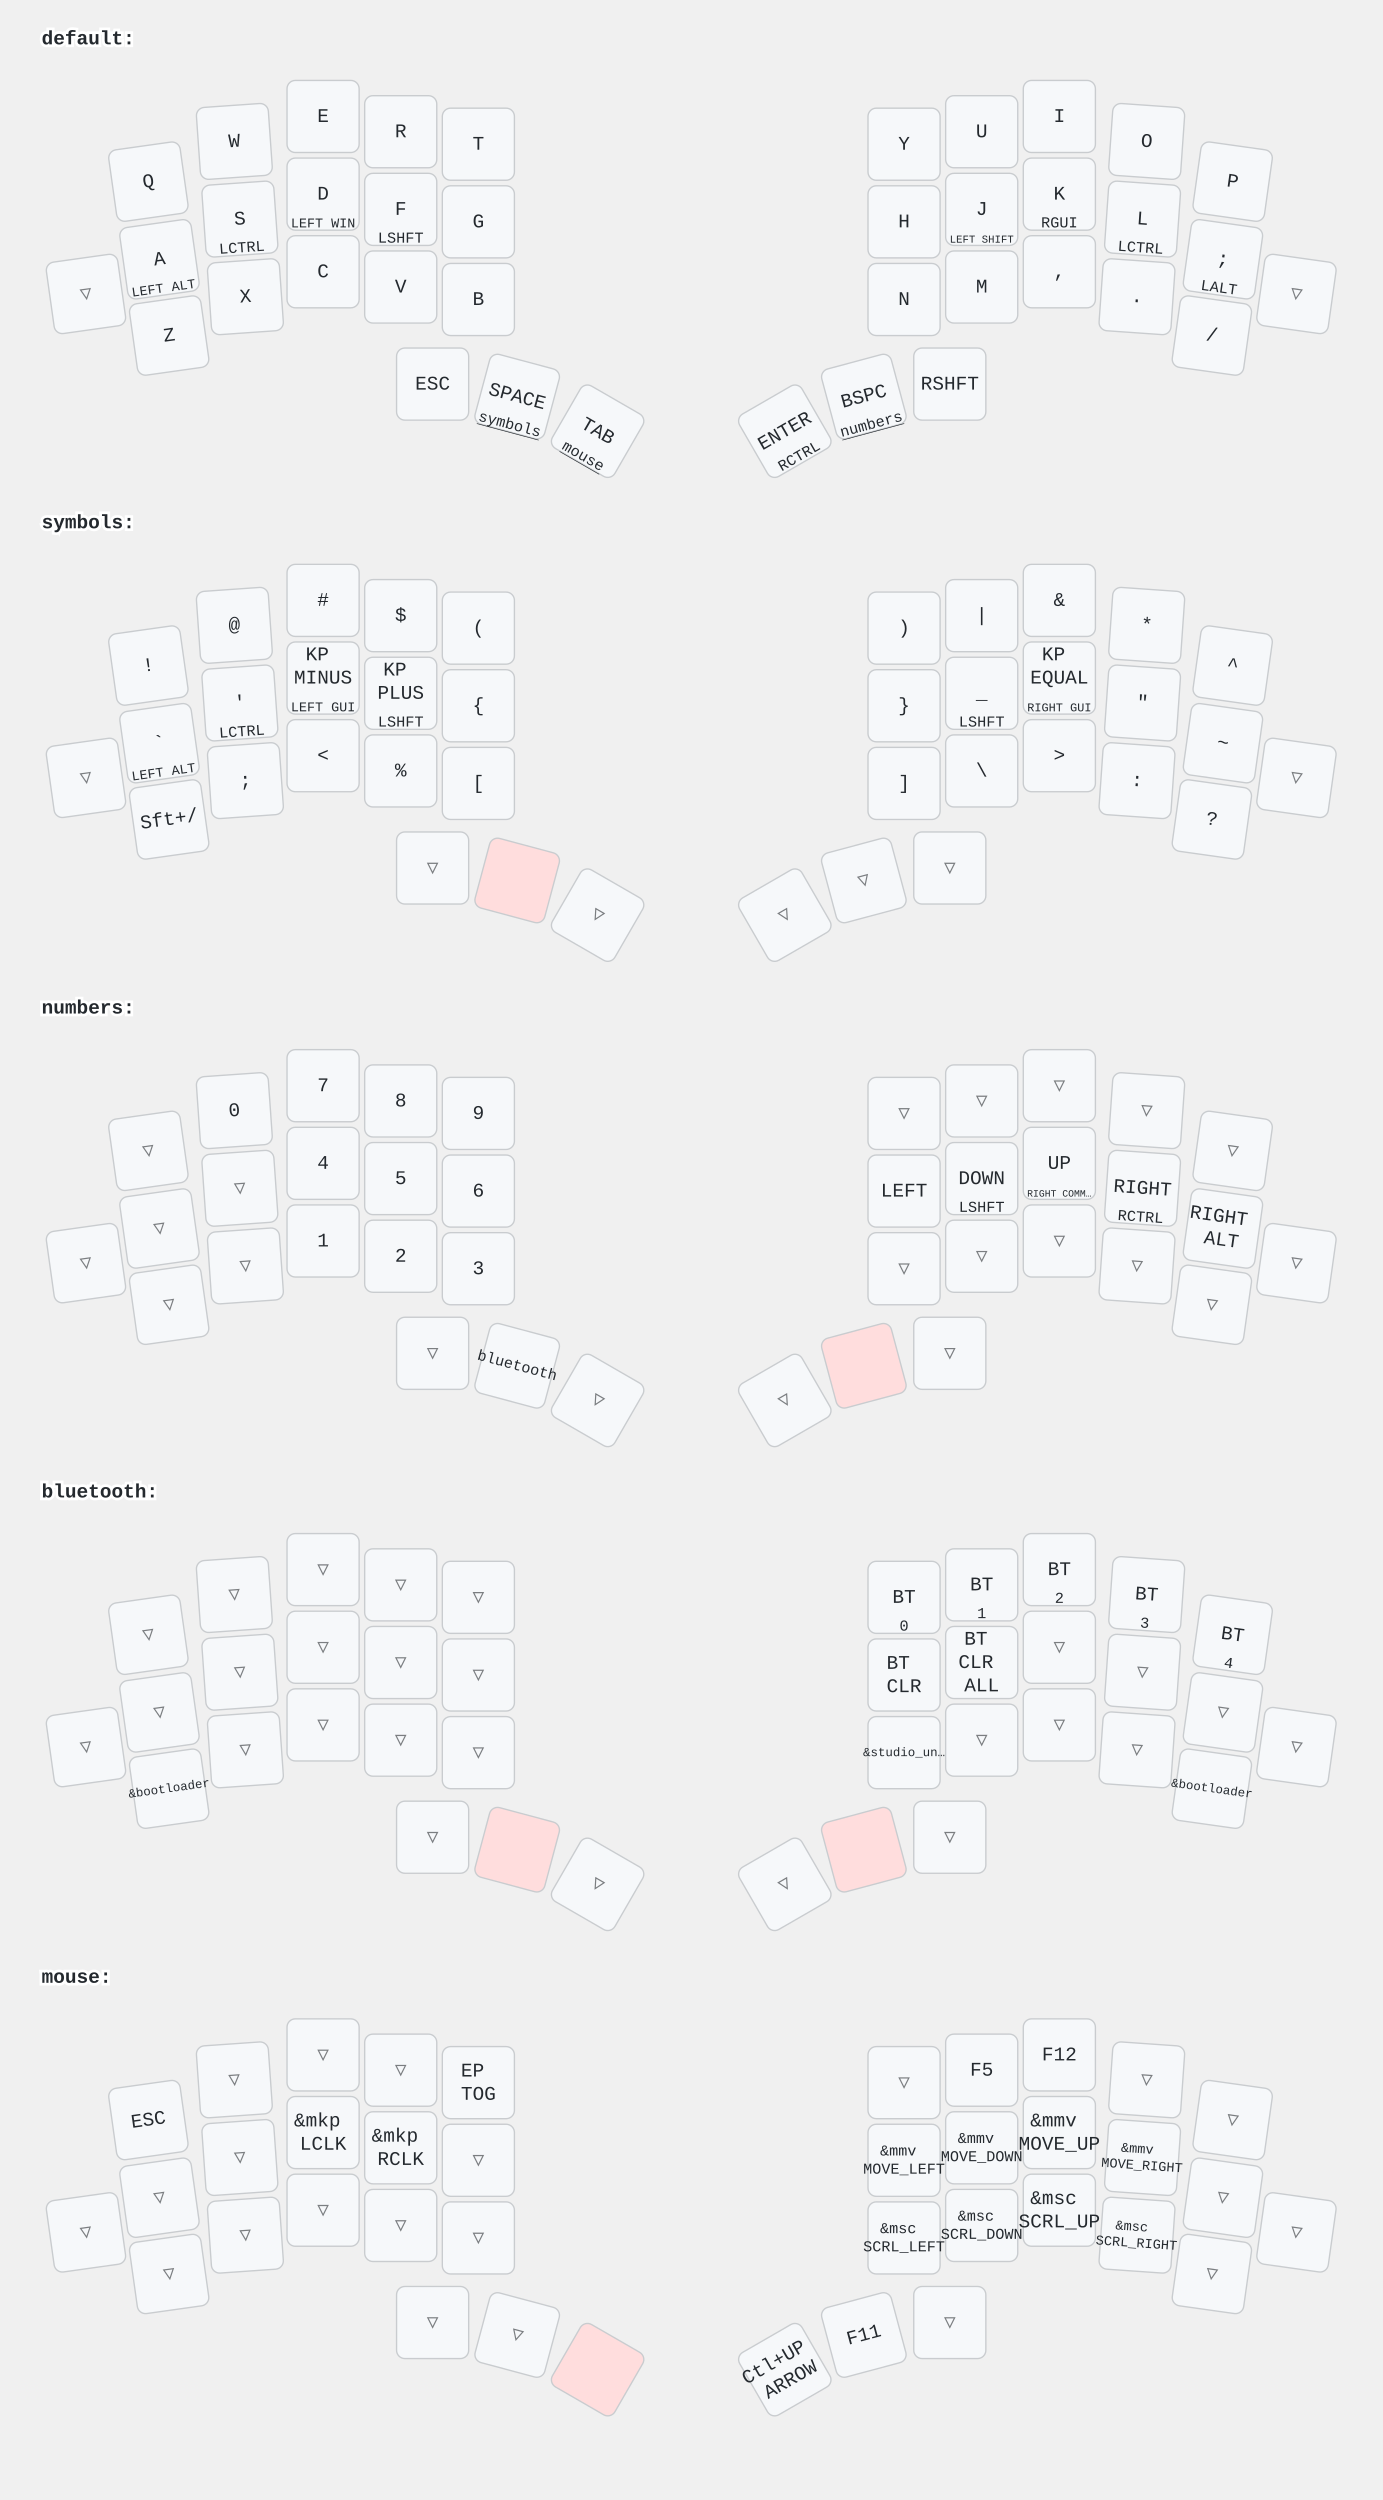
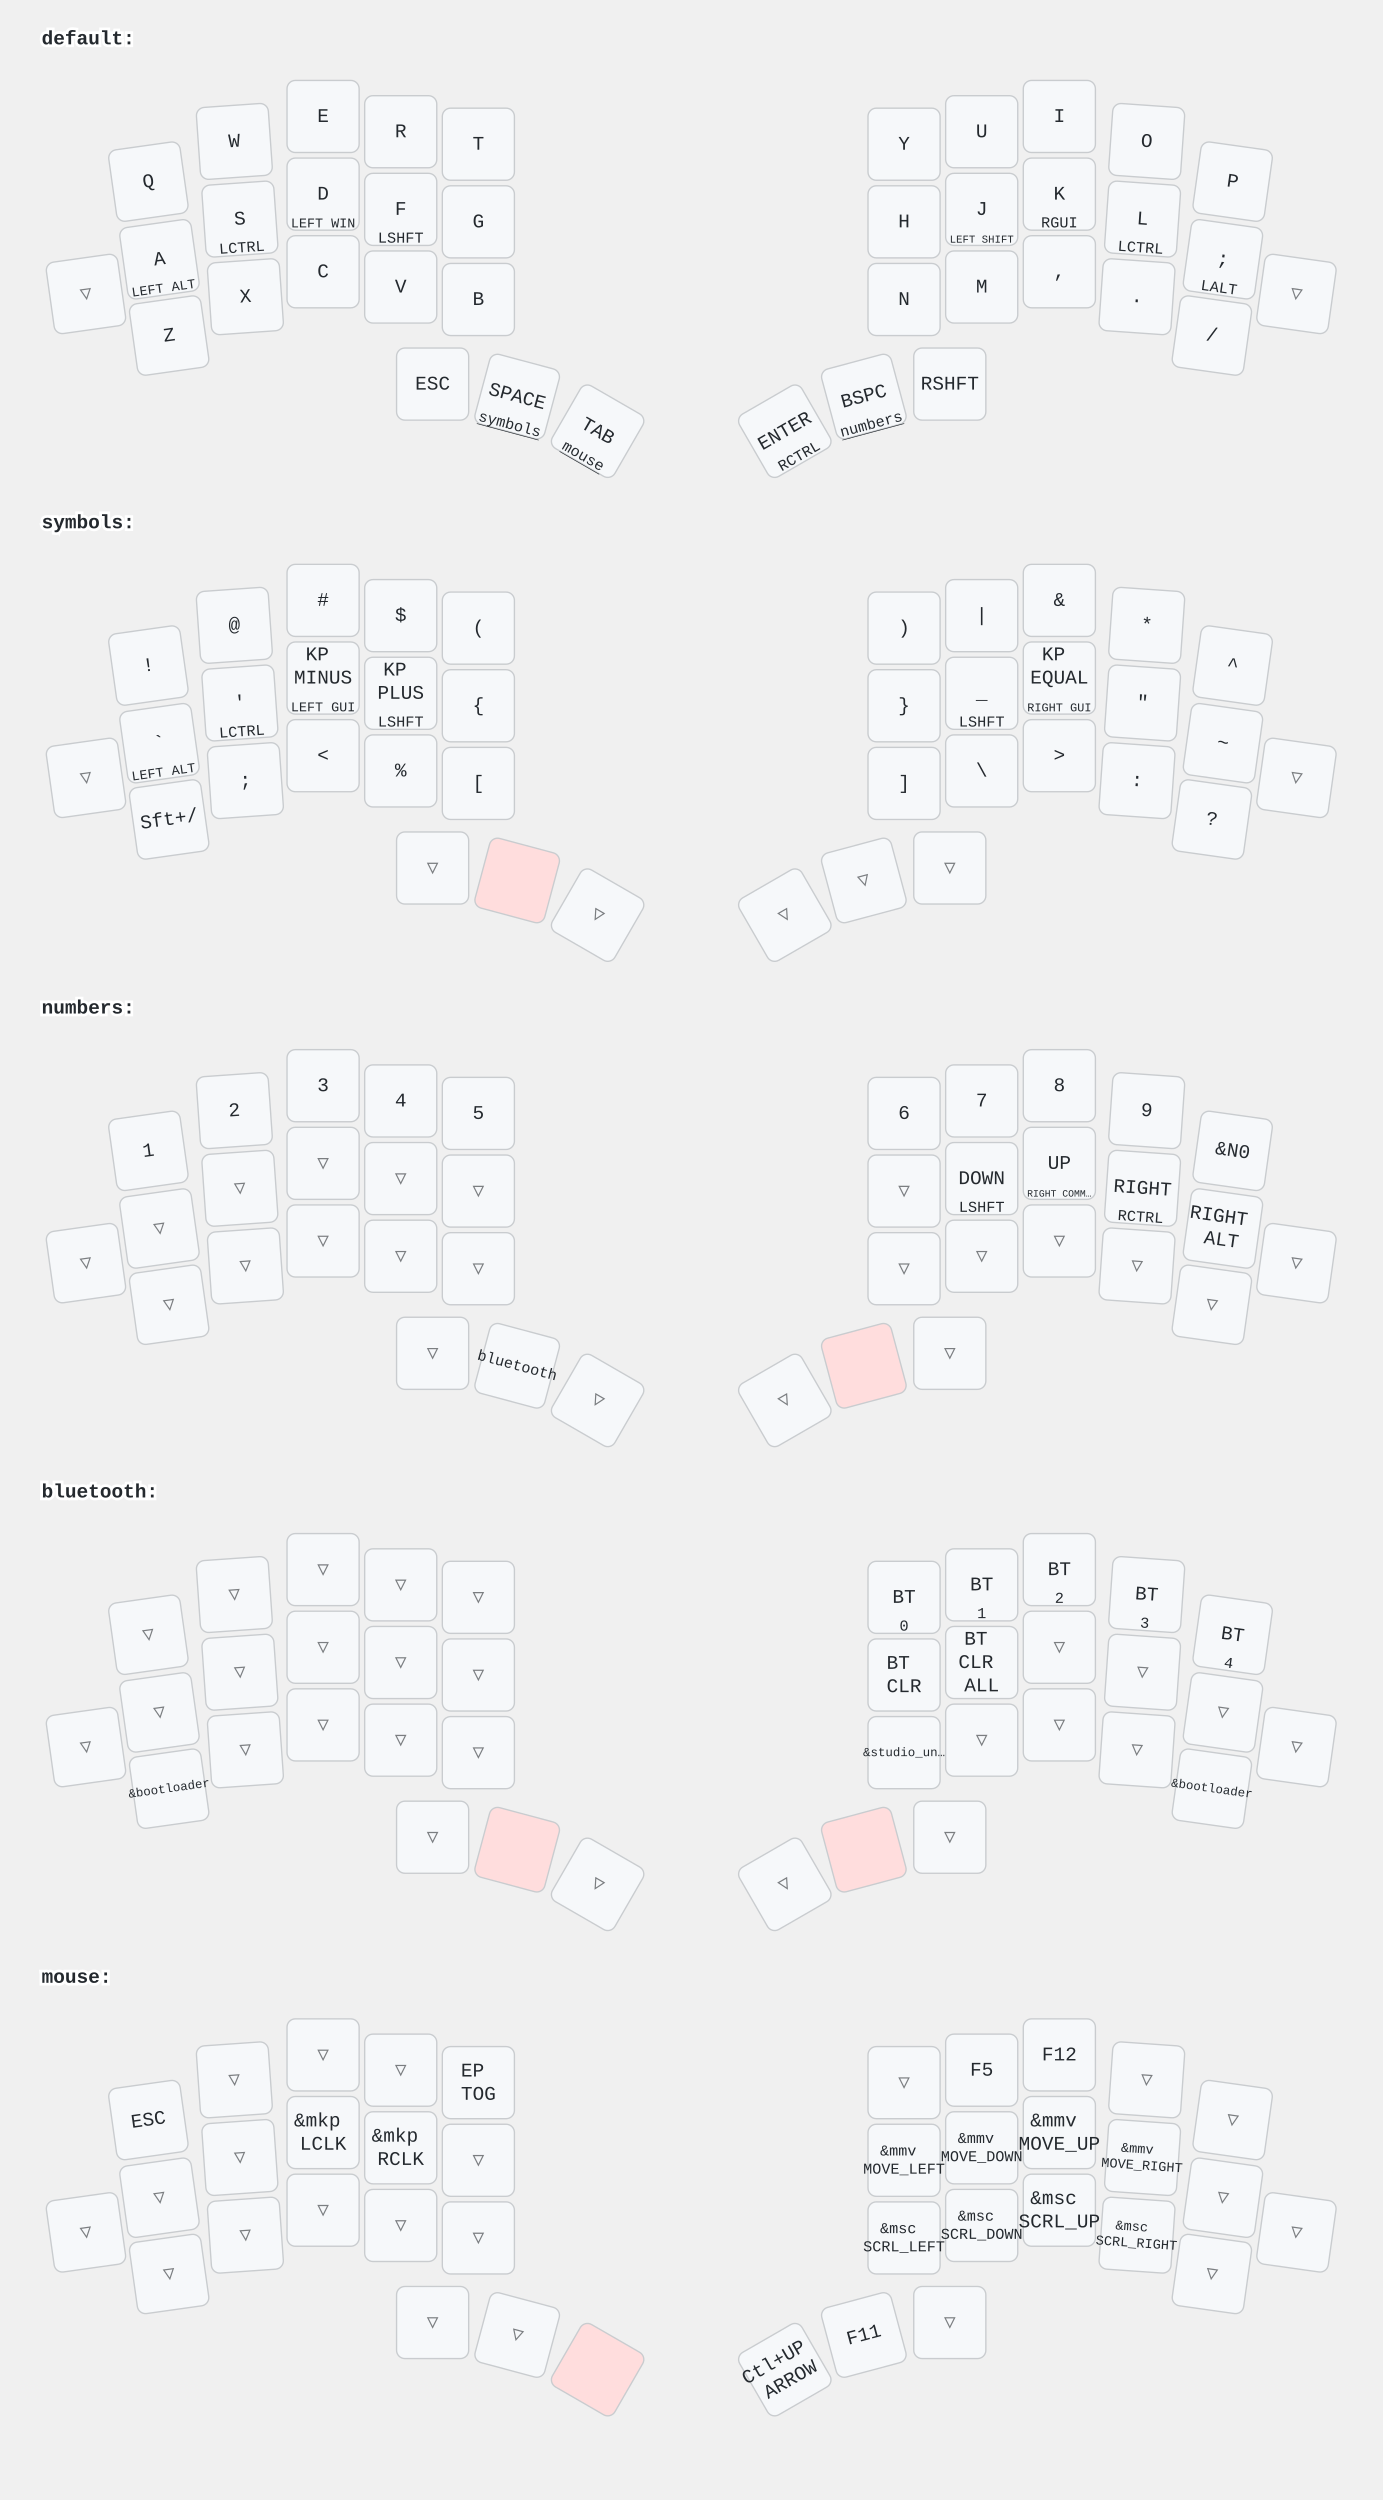
<svg xmlns="http://www.w3.org/2000/svg" width="997" height="1803" viewBox="0 0 997 1803" class="keymap">
  <style>/* inherit to force styles through use tags */
svg path {
    fill: inherit;
}

/* font and background color specifications */
svg.keymap {
    font-family: SFMono-Regular,Consolas,Liberation Mono,Menlo,monospace;
    font-size: 14px;
    font-kerning: normal;
    text-rendering: optimizeLegibility;
    fill: #24292e;
}

/* default key styling */
rect.key {
    fill: #f6f8fa;
}

rect.key, rect.combo {
    stroke: #c9cccf;
    stroke-width: 1;
}

/* default key side styling, only used is draw_key_sides is set */
rect.side {
    filter: brightness(90%);
}

/* color accent for combo boxes */
rect.combo, rect.combo-separate {
    fill: #cdf;
}

/* color accent for held keys */
rect.held, rect.combo.held {
    fill: #fdd;
}

/* color accent for ghost (optional) keys */
rect.ghost, rect.combo.ghost {
    stroke-dasharray: 4, 4;
    stroke-width: 2;
}

text {
    text-anchor: middle;
    dominant-baseline: middle;
}

/* styling for layer labels */
text.label {
    font-weight: bold;
    text-anchor: start;
    stroke: white;
    stroke-width: 4;
    paint-order: stroke;
}

/* styling for optional footer */
text.footer {
    text-anchor: end;
    dominant-baseline: auto;
    stroke: white;
    stroke-width: 4;
    paint-order: stroke;
}

/* styling for combo tap, and key non-tap label text */
text.combo, text.hold, text.shifted, text.left, text.right {
    font-size: 11px;
}

text.hold {
    text-anchor: middle;
    dominant-baseline: auto;
}

text.shifted {
    text-anchor: middle;
    dominant-baseline: hanging;
}

text.left {
    text-anchor: start;
}

text.right {
    text-anchor: end;
}

text.layer-activator {
    text-decoration: underline;
}

/* styling for hold/shifted label text in combo box */
text.combo.hold, text.combo.shifted, text.combo.left, text.combo.right {
    font-size: 8px;
}

/* lighter symbol for transparent keys */
text.trans {
    fill: #7b7e81;
}

/* styling for combo dendrons */
path.combo {
    stroke-width: 1;
    stroke: gray;
    fill: none;
}

/* Start Tabler Icons Cleanup */
/* cannot use height/width with glyphs */
.icon-tabler &gt; path {
    fill: inherit;
    stroke: inherit;
    stroke-width: 2;
}
/* hide tabler's default box */
.icon-tabler &gt; path[stroke="none"][fill="none"] {
    visibility: hidden;
}
/* End Tabler Icons Cleanup */
</style>
  <g transform="translate(30, 0)" class="layer-default">
    <text x="0" y="28" class="label" id="default">default:</text>
    <g transform="translate(0, 56)">
      <g transform="translate(77, 75) rotate(-8.0)" class="key keypos-0">
        <rect rx="6" ry="6" x="-26" y="-26" width="52" height="52" class="key" />
        <text x="0" y="0" class="key tap">Q</text>
      </g>
      <g transform="translate(139, 46) rotate(-4.0)" class="key keypos-1">
        <rect rx="6" ry="6" x="-26" y="-26" width="52" height="52" class="key" />
        <text x="0" y="0" class="key tap">W</text>
      </g>
      <g transform="translate(203, 28)" class="key keypos-2">
        <rect rx="6" ry="6" x="-26" y="-26" width="52" height="52" class="key" />
        <text x="0" y="0" class="key tap">E</text>
      </g>
      <g transform="translate(259, 39)" class="key keypos-3">
        <rect rx="6" ry="6" x="-26" y="-26" width="52" height="52" class="key" />
        <text x="0" y="0" class="key tap">R</text>
      </g>
      <g transform="translate(315, 48)" class="key keypos-4">
        <rect rx="6" ry="6" x="-26" y="-26" width="52" height="52" class="key" />
        <text x="0" y="0" class="key tap">T</text>
      </g>
      <g transform="translate(622, 48)" class="key keypos-5">
        <rect rx="6" ry="6" x="-26" y="-26" width="52" height="52" class="key" />
        <text x="0" y="0" class="key tap">Y</text>
      </g>
      <g transform="translate(678, 39)" class="key keypos-6">
        <rect rx="6" ry="6" x="-26" y="-26" width="52" height="52" class="key" />
        <text x="0" y="0" class="key tap">U</text>
      </g>
      <g transform="translate(734, 28)" class="key keypos-7">
        <rect rx="6" ry="6" x="-26" y="-26" width="52" height="52" class="key" />
        <text x="0" y="0" class="key tap">I</text>
      </g>
      <g transform="translate(797, 46) rotate(4.0)" class="key keypos-8">
        <rect rx="6" ry="6" x="-26" y="-26" width="52" height="52" class="key" />
        <text x="0" y="0" class="key tap">O</text>
      </g>
      <g transform="translate(859, 75) rotate(8.0)" class="key keypos-9">
        <rect rx="6" ry="6" x="-26" y="-26" width="52" height="52" class="key" />
        <text x="0" y="0" class="key tap">P</text>
      </g>
      <g transform="translate(32, 156) rotate(-8.0)" class="key trans keypos-10">
        <rect rx="6" ry="6" x="-26" y="-26" width="52" height="52" class="key trans" />
        <text x="0" y="0" class="key trans tap">▽</text>
      </g>
      <g transform="translate(85, 131) rotate(-8.0)" class="key keypos-11">
        <rect rx="6" ry="6" x="-26" y="-26" width="52" height="52" class="key" />
        <text x="0" y="0" class="key tap">A</text>
        <text x="0" y="24" class="key hold">
          <tspan style="font-size: 88%">LEFT ALT</tspan>
        </text>
      </g>
      <g transform="translate(143, 102) rotate(-4.0)" class="key keypos-12">
        <rect rx="6" ry="6" x="-26" y="-26" width="52" height="52" class="key" />
        <text x="0" y="0" class="key tap">S</text>
        <text x="0" y="24" class="key hold">LCTRL</text>
      </g>
      <g transform="translate(203, 84)" class="key keypos-13">
        <rect rx="6" ry="6" x="-26" y="-26" width="52" height="52" class="key" />
        <text x="0" y="0" class="key tap">D</text>
        <text x="0" y="24" class="key hold">
          <tspan style="font-size: 88%">LEFT WIN</tspan>
        </text>
      </g>
      <g transform="translate(259, 95)" class="key keypos-14">
        <rect rx="6" ry="6" x="-26" y="-26" width="52" height="52" class="key" />
        <text x="0" y="0" class="key tap">F</text>
        <text x="0" y="24" class="key hold">LSHFT</text>
      </g>
      <g transform="translate(315, 104)" class="key keypos-15">
        <rect rx="6" ry="6" x="-26" y="-26" width="52" height="52" class="key" />
        <text x="0" y="0" class="key tap">G</text>
      </g>
      <g transform="translate(622, 104)" class="key keypos-16">
        <rect rx="6" ry="6" x="-26" y="-26" width="52" height="52" class="key" />
        <text x="0" y="0" class="key tap">H</text>
      </g>
      <g transform="translate(678, 95)" class="key keypos-17">
        <rect rx="6" ry="6" x="-26" y="-26" width="52" height="52" class="key" />
        <text x="0" y="0" class="key tap">J</text>
        <text x="0" y="24" class="key hold">
          <tspan style="font-size: 70%">LEFT SHIFT</tspan>
        </text>
      </g>
      <g transform="translate(734, 84)" class="key keypos-18">
        <rect rx="6" ry="6" x="-26" y="-26" width="52" height="52" class="key" />
        <text x="0" y="0" class="key tap">K</text>
        <text x="0" y="24" class="key hold">RGUI</text>
      </g>
      <g transform="translate(794, 102) rotate(4.0)" class="key keypos-19">
        <rect rx="6" ry="6" x="-26" y="-26" width="52" height="52" class="key" />
        <text x="0" y="0" class="key tap">L</text>
        <text x="0" y="24" class="key hold">LCTRL</text>
      </g>
      <g transform="translate(852, 131) rotate(8.0)" class="key keypos-20">
        <rect rx="6" ry="6" x="-26" y="-26" width="52" height="52" class="key" />
        <text x="0" y="0" class="key tap">;</text>
        <text x="0" y="24" class="key hold">LALT</text>
      </g>
      <g transform="translate(905, 156) rotate(8.0)" class="key trans keypos-21">
        <rect rx="6" ry="6" x="-26" y="-26" width="52" height="52" class="key trans" />
        <text x="0" y="0" class="key trans tap">▽</text>
      </g>
      <g transform="translate(92, 186) rotate(-8.0)" class="key keypos-22">
        <rect rx="6" ry="6" x="-26" y="-26" width="52" height="52" class="key" />
        <text x="0" y="0" class="key tap">Z</text>
      </g>
      <g transform="translate(147, 158) rotate(-4.0)" class="key keypos-23">
        <rect rx="6" ry="6" x="-26" y="-26" width="52" height="52" class="key" />
        <text x="0" y="0" class="key tap">X</text>
      </g>
      <g transform="translate(203, 140)" class="key keypos-24">
        <rect rx="6" ry="6" x="-26" y="-26" width="52" height="52" class="key" />
        <text x="0" y="0" class="key tap">C</text>
      </g>
      <g transform="translate(259, 151)" class="key keypos-25">
        <rect rx="6" ry="6" x="-26" y="-26" width="52" height="52" class="key" />
        <text x="0" y="0" class="key tap">V</text>
      </g>
      <g transform="translate(315, 160)" class="key keypos-26">
        <rect rx="6" ry="6" x="-26" y="-26" width="52" height="52" class="key" />
        <text x="0" y="0" class="key tap">B</text>
      </g>
      <g transform="translate(622, 160)" class="key keypos-27">
        <rect rx="6" ry="6" x="-26" y="-26" width="52" height="52" class="key" />
        <text x="0" y="0" class="key tap">N</text>
      </g>
      <g transform="translate(678, 151)" class="key keypos-28">
        <rect rx="6" ry="6" x="-26" y="-26" width="52" height="52" class="key" />
        <text x="0" y="0" class="key tap">M</text>
      </g>
      <g transform="translate(734, 140)" class="key keypos-29">
        <rect rx="6" ry="6" x="-26" y="-26" width="52" height="52" class="key" />
        <text x="0" y="0" class="key tap">,</text>
      </g>
      <g transform="translate(790, 158) rotate(4.0)" class="key keypos-30">
        <rect rx="6" ry="6" x="-26" y="-26" width="52" height="52" class="key" />
        <text x="0" y="0" class="key tap">.</text>
      </g>
      <g transform="translate(844, 186) rotate(8.0)" class="key keypos-31">
        <rect rx="6" ry="6" x="-26" y="-26" width="52" height="52" class="key" />
        <text x="0" y="0" class="key tap">/</text>
      </g>
      <g transform="translate(282, 221)" class="key keypos-32">
        <rect rx="6" ry="6" x="-26" y="-26" width="52" height="52" class="key" />
        <text x="0" y="0" class="key tap">ESC</text>
      </g>
      <g transform="translate(343, 230) rotate(15.0)" class="key keypos-33">
        <rect rx="6" ry="6" x="-26" y="-26" width="52" height="52" class="key" />
        <text x="0" y="0" class="key tap">SPACE</text>
        <a href="#symbols">
          <text x="0" y="24" class="key hold layer-activator">symbols</text>
        </a>
      </g>
      <g transform="translate(401, 255) rotate(30.0)" class="key keypos-34">
        <rect rx="6" ry="6" x="-26" y="-26" width="52" height="52" class="key" />
        <text x="0" y="0" class="key tap">TAB</text>
        <a href="#mouse">
          <text x="0" y="24" class="key hold layer-activator">mouse</text>
        </a>
      </g>
      <g transform="translate(536, 255) rotate(-30.0)" class="key keypos-35">
        <rect rx="6" ry="6" x="-26" y="-26" width="52" height="52" class="key" />
        <text x="0" y="0" class="key tap">ENTER</text>
        <text x="0" y="24" class="key hold">RCTRL</text>
      </g>
      <g transform="translate(593, 230) rotate(-15.0)" class="key keypos-36">
        <rect rx="6" ry="6" x="-26" y="-26" width="52" height="52" class="key" />
        <text x="0" y="0" class="key tap">BSPC</text>
        <a href="#numbers">
          <text x="0" y="24" class="key hold layer-activator">numbers</text>
        </a>
      </g>
      <g transform="translate(655, 221)" class="key keypos-37">
        <rect rx="6" ry="6" x="-26" y="-26" width="52" height="52" class="key" />
        <text x="0" y="0" class="key tap">RSHFT</text>
      </g>
    </g>
  </g>
  <g transform="translate(30, 349)" class="layer-symbols">
    <text x="0" y="28" class="label" id="symbols">symbols:</text>
    <g transform="translate(0, 56)">
      <g transform="translate(77, 75) rotate(-8.0)" class="key keypos-0">
        <rect rx="6" ry="6" x="-26" y="-26" width="52" height="52" class="key" />
        <text x="0" y="0" class="key tap">!</text>
      </g>
      <g transform="translate(139, 46) rotate(-4.0)" class="key keypos-1">
        <rect rx="6" ry="6" x="-26" y="-26" width="52" height="52" class="key" />
        <text x="0" y="0" class="key tap">@</text>
      </g>
      <g transform="translate(203, 28)" class="key keypos-2">
        <rect rx="6" ry="6" x="-26" y="-26" width="52" height="52" class="key" />
        <text x="0" y="0" class="key tap">#</text>
      </g>
      <g transform="translate(259, 39)" class="key keypos-3">
        <rect rx="6" ry="6" x="-26" y="-26" width="52" height="52" class="key" />
        <text x="0" y="0" class="key tap">$</text>
      </g>
      <g transform="translate(315, 48)" class="key keypos-4">
        <rect rx="6" ry="6" x="-26" y="-26" width="52" height="52" class="key" />
        <text x="0" y="0" class="key tap">(</text>
      </g>
      <g transform="translate(622, 48)" class="key keypos-5">
        <rect rx="6" ry="6" x="-26" y="-26" width="52" height="52" class="key" />
        <text x="0" y="0" class="key tap">)</text>
      </g>
      <g transform="translate(678, 39)" class="key keypos-6">
        <rect rx="6" ry="6" x="-26" y="-26" width="52" height="52" class="key" />
        <text x="0" y="0" class="key tap">|</text>
      </g>
      <g transform="translate(734, 28)" class="key keypos-7">
        <rect rx="6" ry="6" x="-26" y="-26" width="52" height="52" class="key" />
        <text x="0" y="0" class="key tap">&amp;</text>
      </g>
      <g transform="translate(797, 46) rotate(4.0)" class="key keypos-8">
        <rect rx="6" ry="6" x="-26" y="-26" width="52" height="52" class="key" />
        <text x="0" y="0" class="key tap">*</text>
      </g>
      <g transform="translate(859, 75) rotate(8.0)" class="key keypos-9">
        <rect rx="6" ry="6" x="-26" y="-26" width="52" height="52" class="key" />
        <text x="0" y="0" class="key tap">^</text>
      </g>
      <g transform="translate(32, 156) rotate(-8.0)" class="key trans keypos-10">
        <rect rx="6" ry="6" x="-26" y="-26" width="52" height="52" class="key trans" />
        <text x="0" y="0" class="key trans tap">▽</text>
      </g>
      <g transform="translate(85, 131) rotate(-8.0)" class="key keypos-11">
        <rect rx="6" ry="6" x="-26" y="-26" width="52" height="52" class="key" />
        <text x="0" y="0" class="key tap">`</text>
        <text x="0" y="24" class="key hold">
          <tspan style="font-size: 88%">LEFT ALT</tspan>
        </text>
      </g>
      <g transform="translate(143, 102) rotate(-4.0)" class="key keypos-12">
        <rect rx="6" ry="6" x="-26" y="-26" width="52" height="52" class="key" />
        <text x="0" y="0" class="key tap">'</text>
        <text x="0" y="24" class="key hold">LCTRL</text>
      </g>
      <g transform="translate(203, 84)" class="key keypos-13">
        <rect rx="6" ry="6" x="-26" y="-26" width="52" height="52" class="key" />
        <text x="0" y="0" class="key tap">
          <tspan x="0" dy="-1.2em">KP</tspan>
          <tspan x="0" dy="1.2em">MINUS</tspan>
        </text>
        <text x="0" y="24" class="key hold">
          <tspan style="font-size: 88%">LEFT GUI</tspan>
        </text>
      </g>
      <g transform="translate(259, 95)" class="key keypos-14">
        <rect rx="6" ry="6" x="-26" y="-26" width="52" height="52" class="key" />
        <text x="0" y="0" class="key tap">
          <tspan x="0" dy="-1.2em">KP</tspan>
          <tspan x="0" dy="1.2em">PLUS</tspan>
        </text>
        <text x="0" y="24" class="key hold">LSHFT</text>
      </g>
      <g transform="translate(315, 104)" class="key keypos-15">
        <rect rx="6" ry="6" x="-26" y="-26" width="52" height="52" class="key" />
        <text x="0" y="0" class="key tap">{</text>
      </g>
      <g transform="translate(622, 104)" class="key keypos-16">
        <rect rx="6" ry="6" x="-26" y="-26" width="52" height="52" class="key" />
        <text x="0" y="0" class="key tap">}</text>
      </g>
      <g transform="translate(678, 95)" class="key keypos-17">
        <rect rx="6" ry="6" x="-26" y="-26" width="52" height="52" class="key" />
        <text x="0" y="0" class="key tap">_</text>
        <text x="0" y="24" class="key hold">LSHFT</text>
      </g>
      <g transform="translate(734, 84)" class="key keypos-18">
        <rect rx="6" ry="6" x="-26" y="-26" width="52" height="52" class="key" />
        <text x="0" y="0" class="key tap">
          <tspan x="0" dy="-1.2em">KP</tspan>
          <tspan x="0" dy="1.2em">EQUAL</tspan>
        </text>
        <text x="0" y="24" class="key hold">
          <tspan style="font-size: 78%">RIGHT GUI</tspan>
        </text>
      </g>
      <g transform="translate(794, 102) rotate(4.0)" class="key keypos-19">
        <rect rx="6" ry="6" x="-26" y="-26" width="52" height="52" class="key" />
        <text x="0" y="0" class="key tap">"</text>
      </g>
      <g transform="translate(852, 131) rotate(8.0)" class="key keypos-20">
        <rect rx="6" ry="6" x="-26" y="-26" width="52" height="52" class="key" />
        <text x="0" y="0" class="key tap">~</text>
      </g>
      <g transform="translate(905, 156) rotate(8.0)" class="key trans keypos-21">
        <rect rx="6" ry="6" x="-26" y="-26" width="52" height="52" class="key trans" />
        <text x="0" y="0" class="key trans tap">▽</text>
      </g>
      <g transform="translate(92, 186) rotate(-8.0)" class="key keypos-22">
        <rect rx="6" ry="6" x="-26" y="-26" width="52" height="52" class="key" />
        <text x="0" y="0" class="key tap">Sft+/</text>
      </g>
      <g transform="translate(147, 158) rotate(-4.0)" class="key keypos-23">
        <rect rx="6" ry="6" x="-26" y="-26" width="52" height="52" class="key" />
        <text x="0" y="0" class="key tap">;</text>
      </g>
      <g transform="translate(203, 140)" class="key keypos-24">
        <rect rx="6" ry="6" x="-26" y="-26" width="52" height="52" class="key" />
        <text x="0" y="0" class="key tap">&lt;</text>
      </g>
      <g transform="translate(259, 151)" class="key keypos-25">
        <rect rx="6" ry="6" x="-26" y="-26" width="52" height="52" class="key" />
        <text x="0" y="0" class="key tap">%</text>
      </g>
      <g transform="translate(315, 160)" class="key keypos-26">
        <rect rx="6" ry="6" x="-26" y="-26" width="52" height="52" class="key" />
        <text x="0" y="0" class="key tap">[</text>
      </g>
      <g transform="translate(622, 160)" class="key keypos-27">
        <rect rx="6" ry="6" x="-26" y="-26" width="52" height="52" class="key" />
        <text x="0" y="0" class="key tap">]</text>
      </g>
      <g transform="translate(678, 151)" class="key keypos-28">
        <rect rx="6" ry="6" x="-26" y="-26" width="52" height="52" class="key" />
        <text x="0" y="0" class="key tap">\</text>
      </g>
      <g transform="translate(734, 140)" class="key keypos-29">
        <rect rx="6" ry="6" x="-26" y="-26" width="52" height="52" class="key" />
        <text x="0" y="0" class="key tap">&gt;</text>
      </g>
      <g transform="translate(790, 158) rotate(4.0)" class="key keypos-30">
        <rect rx="6" ry="6" x="-26" y="-26" width="52" height="52" class="key" />
        <text x="0" y="0" class="key tap">:</text>
      </g>
      <g transform="translate(844, 186) rotate(8.0)" class="key keypos-31">
        <rect rx="6" ry="6" x="-26" y="-26" width="52" height="52" class="key" />
        <text x="0" y="0" class="key tap">?</text>
      </g>
      <g transform="translate(282, 221)" class="key trans keypos-32">
        <rect rx="6" ry="6" x="-26" y="-26" width="52" height="52" class="key trans" />
        <text x="0" y="0" class="key trans tap">▽</text>
      </g>
      <g transform="translate(343, 230) rotate(15.0)" class="key held keypos-33">
        <rect rx="6" ry="6" x="-26" y="-26" width="52" height="52" class="key held" />
      </g>
      <g transform="translate(401, 255) rotate(30.0)" class="key trans keypos-34">
        <rect rx="6" ry="6" x="-26" y="-26" width="52" height="52" class="key trans" />
        <text x="0" y="0" class="key trans tap">▽</text>
      </g>
      <g transform="translate(536, 255) rotate(-30.0)" class="key trans keypos-35">
        <rect rx="6" ry="6" x="-26" y="-26" width="52" height="52" class="key trans" />
        <text x="0" y="0" class="key trans tap">▽</text>
      </g>
      <g transform="translate(593, 230) rotate(-15.0)" class="key trans keypos-36">
        <rect rx="6" ry="6" x="-26" y="-26" width="52" height="52" class="key trans" />
        <text x="0" y="0" class="key trans tap">▽</text>
      </g>
      <g transform="translate(655, 221)" class="key trans keypos-37">
        <rect rx="6" ry="6" x="-26" y="-26" width="52" height="52" class="key trans" />
        <text x="0" y="0" class="key trans tap">▽</text>
      </g>
    </g>
  </g>
  <g transform="translate(30, 699)" class="layer-numbers">
    <text x="0" y="28" class="label" id="numbers">numbers:</text>
    <g transform="translate(0, 56)">
-       <g transform="translate(77, 75) rotate(-8.0)" class="key trans keypos-0">
-         <rect rx="6" ry="6" x="-26" y="-26" width="52" height="52" class="key trans" />
-         <text x="0" y="0" class="key trans tap">▽</text>
+       <g transform="translate(77, 75) rotate(-8.0)" class="key keypos-0">
+         <rect rx="6" ry="6" x="-26" y="-26" width="52" height="52" class="key" />
+         <text x="0" y="0" class="key tap">1</text>
      </g>
      <g transform="translate(139, 46) rotate(-4.0)" class="key keypos-1">
        <rect rx="6" ry="6" x="-26" y="-26" width="52" height="52" class="key" />
-         <text x="0" y="0" class="key tap">0</text>
+         <text x="0" y="0" class="key tap">2</text>
      </g>
      <g transform="translate(203, 28)" class="key keypos-2">
        <rect rx="6" ry="6" x="-26" y="-26" width="52" height="52" class="key" />
+         <text x="0" y="0" class="key tap">3</text>
+       </g>
+       <g transform="translate(259, 39)" class="key keypos-3">
+         <rect rx="6" ry="6" x="-26" y="-26" width="52" height="52" class="key" />
+         <text x="0" y="0" class="key tap">4</text>
+       </g>
+       <g transform="translate(315, 48)" class="key keypos-4">
+         <rect rx="6" ry="6" x="-26" y="-26" width="52" height="52" class="key" />
+         <text x="0" y="0" class="key tap">5</text>
+       </g>
+       <g transform="translate(622, 48)" class="key keypos-5">
+         <rect rx="6" ry="6" x="-26" y="-26" width="52" height="52" class="key" />
+         <text x="0" y="0" class="key tap">6</text>
+       </g>
+       <g transform="translate(678, 39)" class="key keypos-6">
+         <rect rx="6" ry="6" x="-26" y="-26" width="52" height="52" class="key" />
        <text x="0" y="0" class="key tap">7</text>
      </g>
-       <g transform="translate(259, 39)" class="key keypos-3">
+       <g transform="translate(734, 28)" class="key keypos-7">
        <rect rx="6" ry="6" x="-26" y="-26" width="52" height="52" class="key" />
        <text x="0" y="0" class="key tap">8</text>
      </g>
-       <g transform="translate(315, 48)" class="key keypos-4">
+       <g transform="translate(797, 46) rotate(4.0)" class="key keypos-8">
        <rect rx="6" ry="6" x="-26" y="-26" width="52" height="52" class="key" />
        <text x="0" y="0" class="key tap">9</text>
      </g>
-       <g transform="translate(622, 48)" class="key trans keypos-5">
-         <rect rx="6" ry="6" x="-26" y="-26" width="52" height="52" class="key trans" />
-         <text x="0" y="0" class="key trans tap">▽</text>
-       </g>
-       <g transform="translate(678, 39)" class="key trans keypos-6">
-         <rect rx="6" ry="6" x="-26" y="-26" width="52" height="52" class="key trans" />
-         <text x="0" y="0" class="key trans tap">▽</text>
-       </g>
-       <g transform="translate(734, 28)" class="key trans keypos-7">
-         <rect rx="6" ry="6" x="-26" y="-26" width="52" height="52" class="key trans" />
-         <text x="0" y="0" class="key trans tap">▽</text>
-       </g>
-       <g transform="translate(797, 46) rotate(4.0)" class="key trans keypos-8">
-         <rect rx="6" ry="6" x="-26" y="-26" width="52" height="52" class="key trans" />
-         <text x="0" y="0" class="key trans tap">▽</text>
-       </g>
-       <g transform="translate(859, 75) rotate(8.0)" class="key trans keypos-9">
-         <rect rx="6" ry="6" x="-26" y="-26" width="52" height="52" class="key trans" />
-         <text x="0" y="0" class="key trans tap">▽</text>
+       <g transform="translate(859, 75) rotate(8.0)" class="key keypos-9">
+         <rect rx="6" ry="6" x="-26" y="-26" width="52" height="52" class="key" />
+         <text x="0" y="0" class="key tap">&amp;N0</text>
      </g>
      <g transform="translate(32, 156) rotate(-8.0)" class="key trans keypos-10">
        <rect rx="6" ry="6" x="-26" y="-26" width="52" height="52" class="key trans" />
        <text x="0" y="0" class="key trans tap">▽</text>
      </g>
      <g transform="translate(85, 131) rotate(-8.0)" class="key trans keypos-11">
        <rect rx="6" ry="6" x="-26" y="-26" width="52" height="52" class="key trans" />
        <text x="0" y="0" class="key trans tap">▽</text>
      </g>
      <g transform="translate(143, 102) rotate(-4.0)" class="key trans keypos-12">
        <rect rx="6" ry="6" x="-26" y="-26" width="52" height="52" class="key trans" />
        <text x="0" y="0" class="key trans tap">▽</text>
      </g>
-       <g transform="translate(203, 84)" class="key keypos-13">
-         <rect rx="6" ry="6" x="-26" y="-26" width="52" height="52" class="key" />
-         <text x="0" y="0" class="key tap">4</text>
-       </g>
-       <g transform="translate(259, 95)" class="key keypos-14">
-         <rect rx="6" ry="6" x="-26" y="-26" width="52" height="52" class="key" />
-         <text x="0" y="0" class="key tap">5</text>
-       </g>
-       <g transform="translate(315, 104)" class="key keypos-15">
-         <rect rx="6" ry="6" x="-26" y="-26" width="52" height="52" class="key" />
-         <text x="0" y="0" class="key tap">6</text>
-       </g>
-       <g transform="translate(622, 104)" class="key keypos-16">
-         <rect rx="6" ry="6" x="-26" y="-26" width="52" height="52" class="key" />
-         <text x="0" y="0" class="key tap">LEFT</text>
+       <g transform="translate(203, 84)" class="key trans keypos-13">
+         <rect rx="6" ry="6" x="-26" y="-26" width="52" height="52" class="key trans" />
+         <text x="0" y="0" class="key trans tap">▽</text>
+       </g>
+       <g transform="translate(259, 95)" class="key trans keypos-14">
+         <rect rx="6" ry="6" x="-26" y="-26" width="52" height="52" class="key trans" />
+         <text x="0" y="0" class="key trans tap">▽</text>
+       </g>
+       <g transform="translate(315, 104)" class="key trans keypos-15">
+         <rect rx="6" ry="6" x="-26" y="-26" width="52" height="52" class="key trans" />
+         <text x="0" y="0" class="key trans tap">▽</text>
+       </g>
+       <g transform="translate(622, 104)" class="key trans keypos-16">
+         <rect rx="6" ry="6" x="-26" y="-26" width="52" height="52" class="key trans" />
+         <text x="0" y="0" class="key trans tap">▽</text>
      </g>
      <g transform="translate(678, 95)" class="key keypos-17">
        <rect rx="6" ry="6" x="-26" y="-26" width="52" height="52" class="key" />
        <text x="0" y="0" class="key tap">DOWN</text>
        <text x="0" y="24" class="key hold">LSHFT</text>
      </g>
      <g transform="translate(734, 84)" class="key keypos-18">
        <rect rx="6" ry="6" x="-26" y="-26" width="52" height="52" class="key" />
        <text x="0" y="0" class="key tap">UP</text>
        <text x="0" y="24" class="key hold">
          <tspan style="font-size: 64%">RIGHT COMM…</tspan>
        </text>
      </g>
      <g transform="translate(794, 102) rotate(4.0)" class="key keypos-19">
        <rect rx="6" ry="6" x="-26" y="-26" width="52" height="52" class="key" />
        <text x="0" y="0" class="key tap">RIGHT</text>
        <text x="0" y="24" class="key hold">RCTRL</text>
      </g>
      <g transform="translate(852, 131) rotate(8.0)" class="key keypos-20">
        <rect rx="6" ry="6" x="-26" y="-26" width="52" height="52" class="key" />
        <text x="0" y="0" class="key tap">
          <tspan x="0" dy="-0.6em">RIGHT</tspan>
          <tspan x="0" dy="1.2em">ALT</tspan>
        </text>
      </g>
      <g transform="translate(905, 156) rotate(8.0)" class="key trans keypos-21">
        <rect rx="6" ry="6" x="-26" y="-26" width="52" height="52" class="key trans" />
        <text x="0" y="0" class="key trans tap">▽</text>
      </g>
      <g transform="translate(92, 186) rotate(-8.0)" class="key trans keypos-22">
        <rect rx="6" ry="6" x="-26" y="-26" width="52" height="52" class="key trans" />
        <text x="0" y="0" class="key trans tap">▽</text>
      </g>
      <g transform="translate(147, 158) rotate(-4.0)" class="key trans keypos-23">
        <rect rx="6" ry="6" x="-26" y="-26" width="52" height="52" class="key trans" />
        <text x="0" y="0" class="key trans tap">▽</text>
      </g>
-       <g transform="translate(203, 140)" class="key keypos-24">
-         <rect rx="6" ry="6" x="-26" y="-26" width="52" height="52" class="key" />
-         <text x="0" y="0" class="key tap">1</text>
-       </g>
-       <g transform="translate(259, 151)" class="key keypos-25">
-         <rect rx="6" ry="6" x="-26" y="-26" width="52" height="52" class="key" />
-         <text x="0" y="0" class="key tap">2</text>
-       </g>
-       <g transform="translate(315, 160)" class="key keypos-26">
-         <rect rx="6" ry="6" x="-26" y="-26" width="52" height="52" class="key" />
-         <text x="0" y="0" class="key tap">3</text>
+       <g transform="translate(203, 140)" class="key trans keypos-24">
+         <rect rx="6" ry="6" x="-26" y="-26" width="52" height="52" class="key trans" />
+         <text x="0" y="0" class="key trans tap">▽</text>
+       </g>
+       <g transform="translate(259, 151)" class="key trans keypos-25">
+         <rect rx="6" ry="6" x="-26" y="-26" width="52" height="52" class="key trans" />
+         <text x="0" y="0" class="key trans tap">▽</text>
+       </g>
+       <g transform="translate(315, 160)" class="key trans keypos-26">
+         <rect rx="6" ry="6" x="-26" y="-26" width="52" height="52" class="key trans" />
+         <text x="0" y="0" class="key trans tap">▽</text>
      </g>
      <g transform="translate(622, 160)" class="key trans keypos-27">
        <rect rx="6" ry="6" x="-26" y="-26" width="52" height="52" class="key trans" />
        <text x="0" y="0" class="key trans tap">▽</text>
      </g>
      <g transform="translate(678, 151)" class="key trans keypos-28">
        <rect rx="6" ry="6" x="-26" y="-26" width="52" height="52" class="key trans" />
        <text x="0" y="0" class="key trans tap">▽</text>
      </g>
      <g transform="translate(734, 140)" class="key trans keypos-29">
        <rect rx="6" ry="6" x="-26" y="-26" width="52" height="52" class="key trans" />
        <text x="0" y="0" class="key trans tap">▽</text>
      </g>
      <g transform="translate(790, 158) rotate(4.0)" class="key trans keypos-30">
        <rect rx="6" ry="6" x="-26" y="-26" width="52" height="52" class="key trans" />
        <text x="0" y="0" class="key trans tap">▽</text>
      </g>
      <g transform="translate(844, 186) rotate(8.0)" class="key trans keypos-31">
        <rect rx="6" ry="6" x="-26" y="-26" width="52" height="52" class="key trans" />
        <text x="0" y="0" class="key trans tap">▽</text>
      </g>
      <g transform="translate(282, 221)" class="key trans keypos-32">
        <rect rx="6" ry="6" x="-26" y="-26" width="52" height="52" class="key trans" />
        <text x="0" y="0" class="key trans tap">▽</text>
      </g>
      <g transform="translate(343, 230) rotate(15.0)" class="key keypos-33">
        <rect rx="6" ry="6" x="-26" y="-26" width="52" height="52" class="key" />
        <a href="#bluetooth">
          <text x="0" y="0" class="key tap layer-activator">
            <tspan style="font-size: 78%">bluetooth</tspan>
          </text>
        </a>
      </g>
      <g transform="translate(401, 255) rotate(30.0)" class="key trans keypos-34">
        <rect rx="6" ry="6" x="-26" y="-26" width="52" height="52" class="key trans" />
        <text x="0" y="0" class="key trans tap">▽</text>
      </g>
      <g transform="translate(536, 255) rotate(-30.0)" class="key trans keypos-35">
        <rect rx="6" ry="6" x="-26" y="-26" width="52" height="52" class="key trans" />
        <text x="0" y="0" class="key trans tap">▽</text>
      </g>
      <g transform="translate(593, 230) rotate(-15.0)" class="key held keypos-36">
        <rect rx="6" ry="6" x="-26" y="-26" width="52" height="52" class="key held" />
      </g>
      <g transform="translate(655, 221)" class="key trans keypos-37">
        <rect rx="6" ry="6" x="-26" y="-26" width="52" height="52" class="key trans" />
        <text x="0" y="0" class="key trans tap">▽</text>
      </g>
    </g>
  </g>
  <g transform="translate(30, 1048)" class="layer-bluetooth">
    <text x="0" y="28" class="label" id="bluetooth">bluetooth:</text>
    <g transform="translate(0, 56)">
      <g transform="translate(77, 75) rotate(-8.0)" class="key trans keypos-0">
        <rect rx="6" ry="6" x="-26" y="-26" width="52" height="52" class="key trans" />
        <text x="0" y="0" class="key trans tap">▽</text>
      </g>
      <g transform="translate(139, 46) rotate(-4.0)" class="key trans keypos-1">
        <rect rx="6" ry="6" x="-26" y="-26" width="52" height="52" class="key trans" />
        <text x="0" y="0" class="key trans tap">▽</text>
      </g>
      <g transform="translate(203, 28)" class="key trans keypos-2">
        <rect rx="6" ry="6" x="-26" y="-26" width="52" height="52" class="key trans" />
        <text x="0" y="0" class="key trans tap">▽</text>
      </g>
      <g transform="translate(259, 39)" class="key trans keypos-3">
        <rect rx="6" ry="6" x="-26" y="-26" width="52" height="52" class="key trans" />
        <text x="0" y="0" class="key trans tap">▽</text>
      </g>
      <g transform="translate(315, 48)" class="key trans keypos-4">
        <rect rx="6" ry="6" x="-26" y="-26" width="52" height="52" class="key trans" />
        <text x="0" y="0" class="key trans tap">▽</text>
      </g>
      <g transform="translate(622, 48)" class="key keypos-5">
        <rect rx="6" ry="6" x="-26" y="-26" width="52" height="52" class="key" />
        <text x="0" y="0" class="key tap">BT</text>
        <text x="0" y="24" class="key hold">0</text>
      </g>
      <g transform="translate(678, 39)" class="key keypos-6">
        <rect rx="6" ry="6" x="-26" y="-26" width="52" height="52" class="key" />
        <text x="0" y="0" class="key tap">BT</text>
        <text x="0" y="24" class="key hold">1</text>
      </g>
      <g transform="translate(734, 28)" class="key keypos-7">
        <rect rx="6" ry="6" x="-26" y="-26" width="52" height="52" class="key" />
        <text x="0" y="0" class="key tap">BT</text>
        <text x="0" y="24" class="key hold">2</text>
      </g>
      <g transform="translate(797, 46) rotate(4.0)" class="key keypos-8">
        <rect rx="6" ry="6" x="-26" y="-26" width="52" height="52" class="key" />
        <text x="0" y="0" class="key tap">BT</text>
        <text x="0" y="24" class="key hold">3</text>
      </g>
      <g transform="translate(859, 75) rotate(8.0)" class="key keypos-9">
        <rect rx="6" ry="6" x="-26" y="-26" width="52" height="52" class="key" />
        <text x="0" y="0" class="key tap">BT</text>
        <text x="0" y="24" class="key hold">4</text>
      </g>
      <g transform="translate(32, 156) rotate(-8.0)" class="key trans keypos-10">
        <rect rx="6" ry="6" x="-26" y="-26" width="52" height="52" class="key trans" />
        <text x="0" y="0" class="key trans tap">▽</text>
      </g>
      <g transform="translate(85, 131) rotate(-8.0)" class="key trans keypos-11">
        <rect rx="6" ry="6" x="-26" y="-26" width="52" height="52" class="key trans" />
        <text x="0" y="0" class="key trans tap">▽</text>
      </g>
      <g transform="translate(143, 102) rotate(-4.0)" class="key trans keypos-12">
        <rect rx="6" ry="6" x="-26" y="-26" width="52" height="52" class="key trans" />
        <text x="0" y="0" class="key trans tap">▽</text>
      </g>
      <g transform="translate(203, 84)" class="key trans keypos-13">
        <rect rx="6" ry="6" x="-26" y="-26" width="52" height="52" class="key trans" />
        <text x="0" y="0" class="key trans tap">▽</text>
      </g>
      <g transform="translate(259, 95)" class="key trans keypos-14">
        <rect rx="6" ry="6" x="-26" y="-26" width="52" height="52" class="key trans" />
        <text x="0" y="0" class="key trans tap">▽</text>
      </g>
      <g transform="translate(315, 104)" class="key trans keypos-15">
        <rect rx="6" ry="6" x="-26" y="-26" width="52" height="52" class="key trans" />
        <text x="0" y="0" class="key trans tap">▽</text>
      </g>
      <g transform="translate(622, 104)" class="key keypos-16">
        <rect rx="6" ry="6" x="-26" y="-26" width="52" height="52" class="key" />
        <text x="0" y="0" class="key tap">
          <tspan x="0" dy="-0.6em">BT</tspan>
          <tspan x="0" dy="1.2em">CLR</tspan>
        </text>
      </g>
      <g transform="translate(678, 95)" class="key keypos-17">
        <rect rx="6" ry="6" x="-26" y="-26" width="52" height="52" class="key" />
        <text x="0" y="0" class="key tap">
          <tspan x="0" dy="-1.2em">BT</tspan>
          <tspan x="0" dy="1.2em">CLR</tspan>
          <tspan x="0" dy="1.2em">ALL</tspan>
        </text>
      </g>
      <g transform="translate(734, 84)" class="key trans keypos-18">
        <rect rx="6" ry="6" x="-26" y="-26" width="52" height="52" class="key trans" />
        <text x="0" y="0" class="key trans tap">▽</text>
      </g>
      <g transform="translate(794, 102) rotate(4.0)" class="key trans keypos-19">
        <rect rx="6" ry="6" x="-26" y="-26" width="52" height="52" class="key trans" />
        <text x="0" y="0" class="key trans tap">▽</text>
      </g>
      <g transform="translate(852, 131) rotate(8.0)" class="key trans keypos-20">
        <rect rx="6" ry="6" x="-26" y="-26" width="52" height="52" class="key trans" />
        <text x="0" y="0" class="key trans tap">▽</text>
      </g>
      <g transform="translate(905, 156) rotate(8.0)" class="key trans keypos-21">
        <rect rx="6" ry="6" x="-26" y="-26" width="52" height="52" class="key trans" />
        <text x="0" y="0" class="key trans tap">▽</text>
      </g>
      <g transform="translate(92, 186) rotate(-8.0)" class="key keypos-22">
        <rect rx="6" ry="6" x="-26" y="-26" width="52" height="52" class="key" />
        <text x="0" y="0" class="key tap">
          <tspan style="font-size: 64%">&amp;bootloader</tspan>
        </text>
      </g>
      <g transform="translate(147, 158) rotate(-4.0)" class="key trans keypos-23">
        <rect rx="6" ry="6" x="-26" y="-26" width="52" height="52" class="key trans" />
        <text x="0" y="0" class="key trans tap">▽</text>
      </g>
      <g transform="translate(203, 140)" class="key trans keypos-24">
        <rect rx="6" ry="6" x="-26" y="-26" width="52" height="52" class="key trans" />
        <text x="0" y="0" class="key trans tap">▽</text>
      </g>
      <g transform="translate(259, 151)" class="key trans keypos-25">
        <rect rx="6" ry="6" x="-26" y="-26" width="52" height="52" class="key trans" />
        <text x="0" y="0" class="key trans tap">▽</text>
      </g>
      <g transform="translate(315, 160)" class="key trans keypos-26">
        <rect rx="6" ry="6" x="-26" y="-26" width="52" height="52" class="key trans" />
        <text x="0" y="0" class="key trans tap">▽</text>
      </g>
      <g transform="translate(622, 160)" class="key keypos-27">
        <rect rx="6" ry="6" x="-26" y="-26" width="52" height="52" class="key" />
        <text x="0" y="0" class="key tap">
          <tspan style="font-size: 64%">&amp;studio_un…</tspan>
        </text>
      </g>
      <g transform="translate(678, 151)" class="key trans keypos-28">
        <rect rx="6" ry="6" x="-26" y="-26" width="52" height="52" class="key trans" />
        <text x="0" y="0" class="key trans tap">▽</text>
      </g>
      <g transform="translate(734, 140)" class="key trans keypos-29">
        <rect rx="6" ry="6" x="-26" y="-26" width="52" height="52" class="key trans" />
        <text x="0" y="0" class="key trans tap">▽</text>
      </g>
      <g transform="translate(790, 158) rotate(4.0)" class="key trans keypos-30">
        <rect rx="6" ry="6" x="-26" y="-26" width="52" height="52" class="key trans" />
        <text x="0" y="0" class="key trans tap">▽</text>
      </g>
      <g transform="translate(844, 186) rotate(8.0)" class="key keypos-31">
        <rect rx="6" ry="6" x="-26" y="-26" width="52" height="52" class="key" />
        <text x="0" y="0" class="key tap">
          <tspan style="font-size: 64%">&amp;bootloader</tspan>
        </text>
      </g>
      <g transform="translate(282, 221)" class="key trans keypos-32">
        <rect rx="6" ry="6" x="-26" y="-26" width="52" height="52" class="key trans" />
        <text x="0" y="0" class="key trans tap">▽</text>
      </g>
      <g transform="translate(343, 230) rotate(15.0)" class="key held keypos-33">
        <rect rx="6" ry="6" x="-26" y="-26" width="52" height="52" class="key held" />
      </g>
      <g transform="translate(401, 255) rotate(30.0)" class="key trans keypos-34">
        <rect rx="6" ry="6" x="-26" y="-26" width="52" height="52" class="key trans" />
        <text x="0" y="0" class="key trans tap">▽</text>
      </g>
      <g transform="translate(536, 255) rotate(-30.0)" class="key trans keypos-35">
        <rect rx="6" ry="6" x="-26" y="-26" width="52" height="52" class="key trans" />
        <text x="0" y="0" class="key trans tap">▽</text>
      </g>
      <g transform="translate(593, 230) rotate(-15.0)" class="key held keypos-36">
        <rect rx="6" ry="6" x="-26" y="-26" width="52" height="52" class="key held" />
      </g>
      <g transform="translate(655, 221)" class="key trans keypos-37">
        <rect rx="6" ry="6" x="-26" y="-26" width="52" height="52" class="key trans" />
        <text x="0" y="0" class="key trans tap">▽</text>
      </g>
    </g>
  </g>
  <g transform="translate(30, 1398)" class="layer-mouse">
    <text x="0" y="28" class="label" id="mouse">mouse:</text>
    <g transform="translate(0, 56)">
      <g transform="translate(77, 75) rotate(-8.0)" class="key keypos-0">
        <rect rx="6" ry="6" x="-26" y="-26" width="52" height="52" class="key" />
        <text x="0" y="0" class="key tap">ESC</text>
      </g>
      <g transform="translate(139, 46) rotate(-4.0)" class="key trans keypos-1">
        <rect rx="6" ry="6" x="-26" y="-26" width="52" height="52" class="key trans" />
        <text x="0" y="0" class="key trans tap">▽</text>
      </g>
      <g transform="translate(203, 28)" class="key trans keypos-2">
        <rect rx="6" ry="6" x="-26" y="-26" width="52" height="52" class="key trans" />
        <text x="0" y="0" class="key trans tap">▽</text>
      </g>
      <g transform="translate(259, 39)" class="key trans keypos-3">
        <rect rx="6" ry="6" x="-26" y="-26" width="52" height="52" class="key trans" />
        <text x="0" y="0" class="key trans tap">▽</text>
      </g>
      <g transform="translate(315, 48)" class="key keypos-4">
        <rect rx="6" ry="6" x="-26" y="-26" width="52" height="52" class="key" />
        <text x="0" y="0" class="key tap">
          <tspan x="0" dy="-0.6em">EP</tspan>
          <tspan x="0" dy="1.2em">TOG</tspan>
        </text>
      </g>
      <g transform="translate(622, 48)" class="key trans keypos-5">
        <rect rx="6" ry="6" x="-26" y="-26" width="52" height="52" class="key trans" />
        <text x="0" y="0" class="key trans tap">▽</text>
      </g>
      <g transform="translate(678, 39)" class="key keypos-6">
        <rect rx="6" ry="6" x="-26" y="-26" width="52" height="52" class="key" />
        <text x="0" y="0" class="key tap">F5</text>
      </g>
      <g transform="translate(734, 28)" class="key keypos-7">
        <rect rx="6" ry="6" x="-26" y="-26" width="52" height="52" class="key" />
        <text x="0" y="0" class="key tap">F12</text>
      </g>
      <g transform="translate(797, 46) rotate(4.0)" class="key trans keypos-8">
        <rect rx="6" ry="6" x="-26" y="-26" width="52" height="52" class="key trans" />
        <text x="0" y="0" class="key trans tap">▽</text>
      </g>
      <g transform="translate(859, 75) rotate(8.0)" class="key trans keypos-9">
        <rect rx="6" ry="6" x="-26" y="-26" width="52" height="52" class="key trans" />
        <text x="0" y="0" class="key trans tap">▽</text>
      </g>
      <g transform="translate(32, 156) rotate(-8.0)" class="key trans keypos-10">
        <rect rx="6" ry="6" x="-26" y="-26" width="52" height="52" class="key trans" />
        <text x="0" y="0" class="key trans tap">▽</text>
      </g>
      <g transform="translate(85, 131) rotate(-8.0)" class="key trans keypos-11">
        <rect rx="6" ry="6" x="-26" y="-26" width="52" height="52" class="key trans" />
        <text x="0" y="0" class="key trans tap">▽</text>
      </g>
      <g transform="translate(143, 102) rotate(-4.0)" class="key trans keypos-12">
        <rect rx="6" ry="6" x="-26" y="-26" width="52" height="52" class="key trans" />
        <text x="0" y="0" class="key trans tap">▽</text>
      </g>
      <g transform="translate(203, 84)" class="key keypos-13">
        <rect rx="6" ry="6" x="-26" y="-26" width="52" height="52" class="key" />
        <text x="0" y="0" class="key tap">
          <tspan x="0" dy="-0.6em">&amp;mkp</tspan>
          <tspan x="0" dy="1.2em">LCLK</tspan>
        </text>
      </g>
      <g transform="translate(259, 95)" class="key keypos-14">
        <rect rx="6" ry="6" x="-26" y="-26" width="52" height="52" class="key" />
        <text x="0" y="0" class="key tap">
          <tspan x="0" dy="-0.6em">&amp;mkp</tspan>
          <tspan x="0" dy="1.2em">RCLK</tspan>
        </text>
      </g>
      <g transform="translate(315, 104)" class="key trans keypos-15">
        <rect rx="6" ry="6" x="-26" y="-26" width="52" height="52" class="key trans" />
        <text x="0" y="0" class="key trans tap">▽</text>
      </g>
      <g transform="translate(622, 104)" class="key keypos-16">
        <rect rx="6" ry="6" x="-26" y="-26" width="52" height="52" class="key" />
        <text x="0" y="0" class="key tap">
          <tspan x="0" dy="-0.6em" style="font-size: 78%">&amp;mmv</tspan>
          <tspan x="0" dy="1.2em" style="font-size: 78%">MOVE_LEFT</tspan>
        </text>
      </g>
      <g transform="translate(678, 95)" class="key keypos-17">
        <rect rx="6" ry="6" x="-26" y="-26" width="52" height="52" class="key" />
        <text x="0" y="0" class="key tap">
          <tspan x="0" dy="-0.6em" style="font-size: 78%">&amp;mmv</tspan>
          <tspan x="0" dy="1.2em" style="font-size: 78%">MOVE_DOWN</tspan>
        </text>
      </g>
      <g transform="translate(734, 84)" class="key keypos-18">
        <rect rx="6" ry="6" x="-26" y="-26" width="52" height="52" class="key" />
        <text x="0" y="0" class="key tap">
          <tspan x="0" dy="-0.6em">&amp;mmv</tspan>
          <tspan x="0" dy="1.2em">MOVE_UP</tspan>
        </text>
      </g>
      <g transform="translate(794, 102) rotate(4.0)" class="key keypos-19">
        <rect rx="6" ry="6" x="-26" y="-26" width="52" height="52" class="key" />
        <text x="0" y="0" class="key tap">
          <tspan x="0" dy="-0.6em" style="font-size: 70%">&amp;mmv</tspan>
          <tspan x="0" dy="1.2em" style="font-size: 70%">MOVE_RIGHT</tspan>
        </text>
      </g>
      <g transform="translate(852, 131) rotate(8.0)" class="key trans keypos-20">
        <rect rx="6" ry="6" x="-26" y="-26" width="52" height="52" class="key trans" />
        <text x="0" y="0" class="key trans tap">▽</text>
      </g>
      <g transform="translate(905, 156) rotate(8.0)" class="key trans keypos-21">
        <rect rx="6" ry="6" x="-26" y="-26" width="52" height="52" class="key trans" />
        <text x="0" y="0" class="key trans tap">▽</text>
      </g>
      <g transform="translate(92, 186) rotate(-8.0)" class="key trans keypos-22">
        <rect rx="6" ry="6" x="-26" y="-26" width="52" height="52" class="key trans" />
        <text x="0" y="0" class="key trans tap">▽</text>
      </g>
      <g transform="translate(147, 158) rotate(-4.0)" class="key trans keypos-23">
        <rect rx="6" ry="6" x="-26" y="-26" width="52" height="52" class="key trans" />
        <text x="0" y="0" class="key trans tap">▽</text>
      </g>
      <g transform="translate(203, 140)" class="key trans keypos-24">
        <rect rx="6" ry="6" x="-26" y="-26" width="52" height="52" class="key trans" />
        <text x="0" y="0" class="key trans tap">▽</text>
      </g>
      <g transform="translate(259, 151)" class="key trans keypos-25">
        <rect rx="6" ry="6" x="-26" y="-26" width="52" height="52" class="key trans" />
        <text x="0" y="0" class="key trans tap">▽</text>
      </g>
      <g transform="translate(315, 160)" class="key trans keypos-26">
        <rect rx="6" ry="6" x="-26" y="-26" width="52" height="52" class="key trans" />
        <text x="0" y="0" class="key trans tap">▽</text>
      </g>
      <g transform="translate(622, 160)" class="key keypos-27">
        <rect rx="6" ry="6" x="-26" y="-26" width="52" height="52" class="key" />
        <text x="0" y="0" class="key tap">
          <tspan x="0" dy="-0.6em" style="font-size: 78%">&amp;msc</tspan>
          <tspan x="0" dy="1.2em" style="font-size: 78%">SCRL_LEFT</tspan>
        </text>
      </g>
      <g transform="translate(678, 151)" class="key keypos-28">
        <rect rx="6" ry="6" x="-26" y="-26" width="52" height="52" class="key" />
        <text x="0" y="0" class="key tap">
          <tspan x="0" dy="-0.6em" style="font-size: 78%">&amp;msc</tspan>
          <tspan x="0" dy="1.2em" style="font-size: 78%">SCRL_DOWN</tspan>
        </text>
      </g>
      <g transform="translate(734, 140)" class="key keypos-29">
        <rect rx="6" ry="6" x="-26" y="-26" width="52" height="52" class="key" />
        <text x="0" y="0" class="key tap">
          <tspan x="0" dy="-0.6em">&amp;msc</tspan>
          <tspan x="0" dy="1.2em">SCRL_UP</tspan>
        </text>
      </g>
      <g transform="translate(790, 158) rotate(4.0)" class="key keypos-30">
        <rect rx="6" ry="6" x="-26" y="-26" width="52" height="52" class="key" />
        <text x="0" y="0" class="key tap">
          <tspan x="0" dy="-0.6em" style="font-size: 70%">&amp;msc</tspan>
          <tspan x="0" dy="1.2em" style="font-size: 70%">SCRL_RIGHT</tspan>
        </text>
      </g>
      <g transform="translate(844, 186) rotate(8.0)" class="key trans keypos-31">
        <rect rx="6" ry="6" x="-26" y="-26" width="52" height="52" class="key trans" />
        <text x="0" y="0" class="key trans tap">▽</text>
      </g>
      <g transform="translate(282, 221)" class="key trans keypos-32">
        <rect rx="6" ry="6" x="-26" y="-26" width="52" height="52" class="key trans" />
        <text x="0" y="0" class="key trans tap">▽</text>
      </g>
      <g transform="translate(343, 230) rotate(15.0)" class="key trans keypos-33">
        <rect rx="6" ry="6" x="-26" y="-26" width="52" height="52" class="key trans" />
        <text x="0" y="0" class="key trans tap">▽</text>
      </g>
      <g transform="translate(401, 255) rotate(30.0)" class="key held keypos-34">
        <rect rx="6" ry="6" x="-26" y="-26" width="52" height="52" class="key held" />
      </g>
      <g transform="translate(536, 255) rotate(-30.0)" class="key keypos-35">
        <rect rx="6" ry="6" x="-26" y="-26" width="52" height="52" class="key" />
        <text x="0" y="0" class="key tap">
          <tspan x="0" dy="-0.6em">Ctl+UP</tspan>
          <tspan x="0" dy="1.2em">ARROW</tspan>
        </text>
      </g>
      <g transform="translate(593, 230) rotate(-15.0)" class="key keypos-36">
        <rect rx="6" ry="6" x="-26" y="-26" width="52" height="52" class="key" />
        <text x="0" y="0" class="key tap">F11</text>
      </g>
      <g transform="translate(655, 221)" class="key trans keypos-37">
        <rect rx="6" ry="6" x="-26" y="-26" width="52" height="52" class="key trans" />
        <text x="0" y="0" class="key trans tap">▽</text>
      </g>
    </g>
  </g>
</svg>
